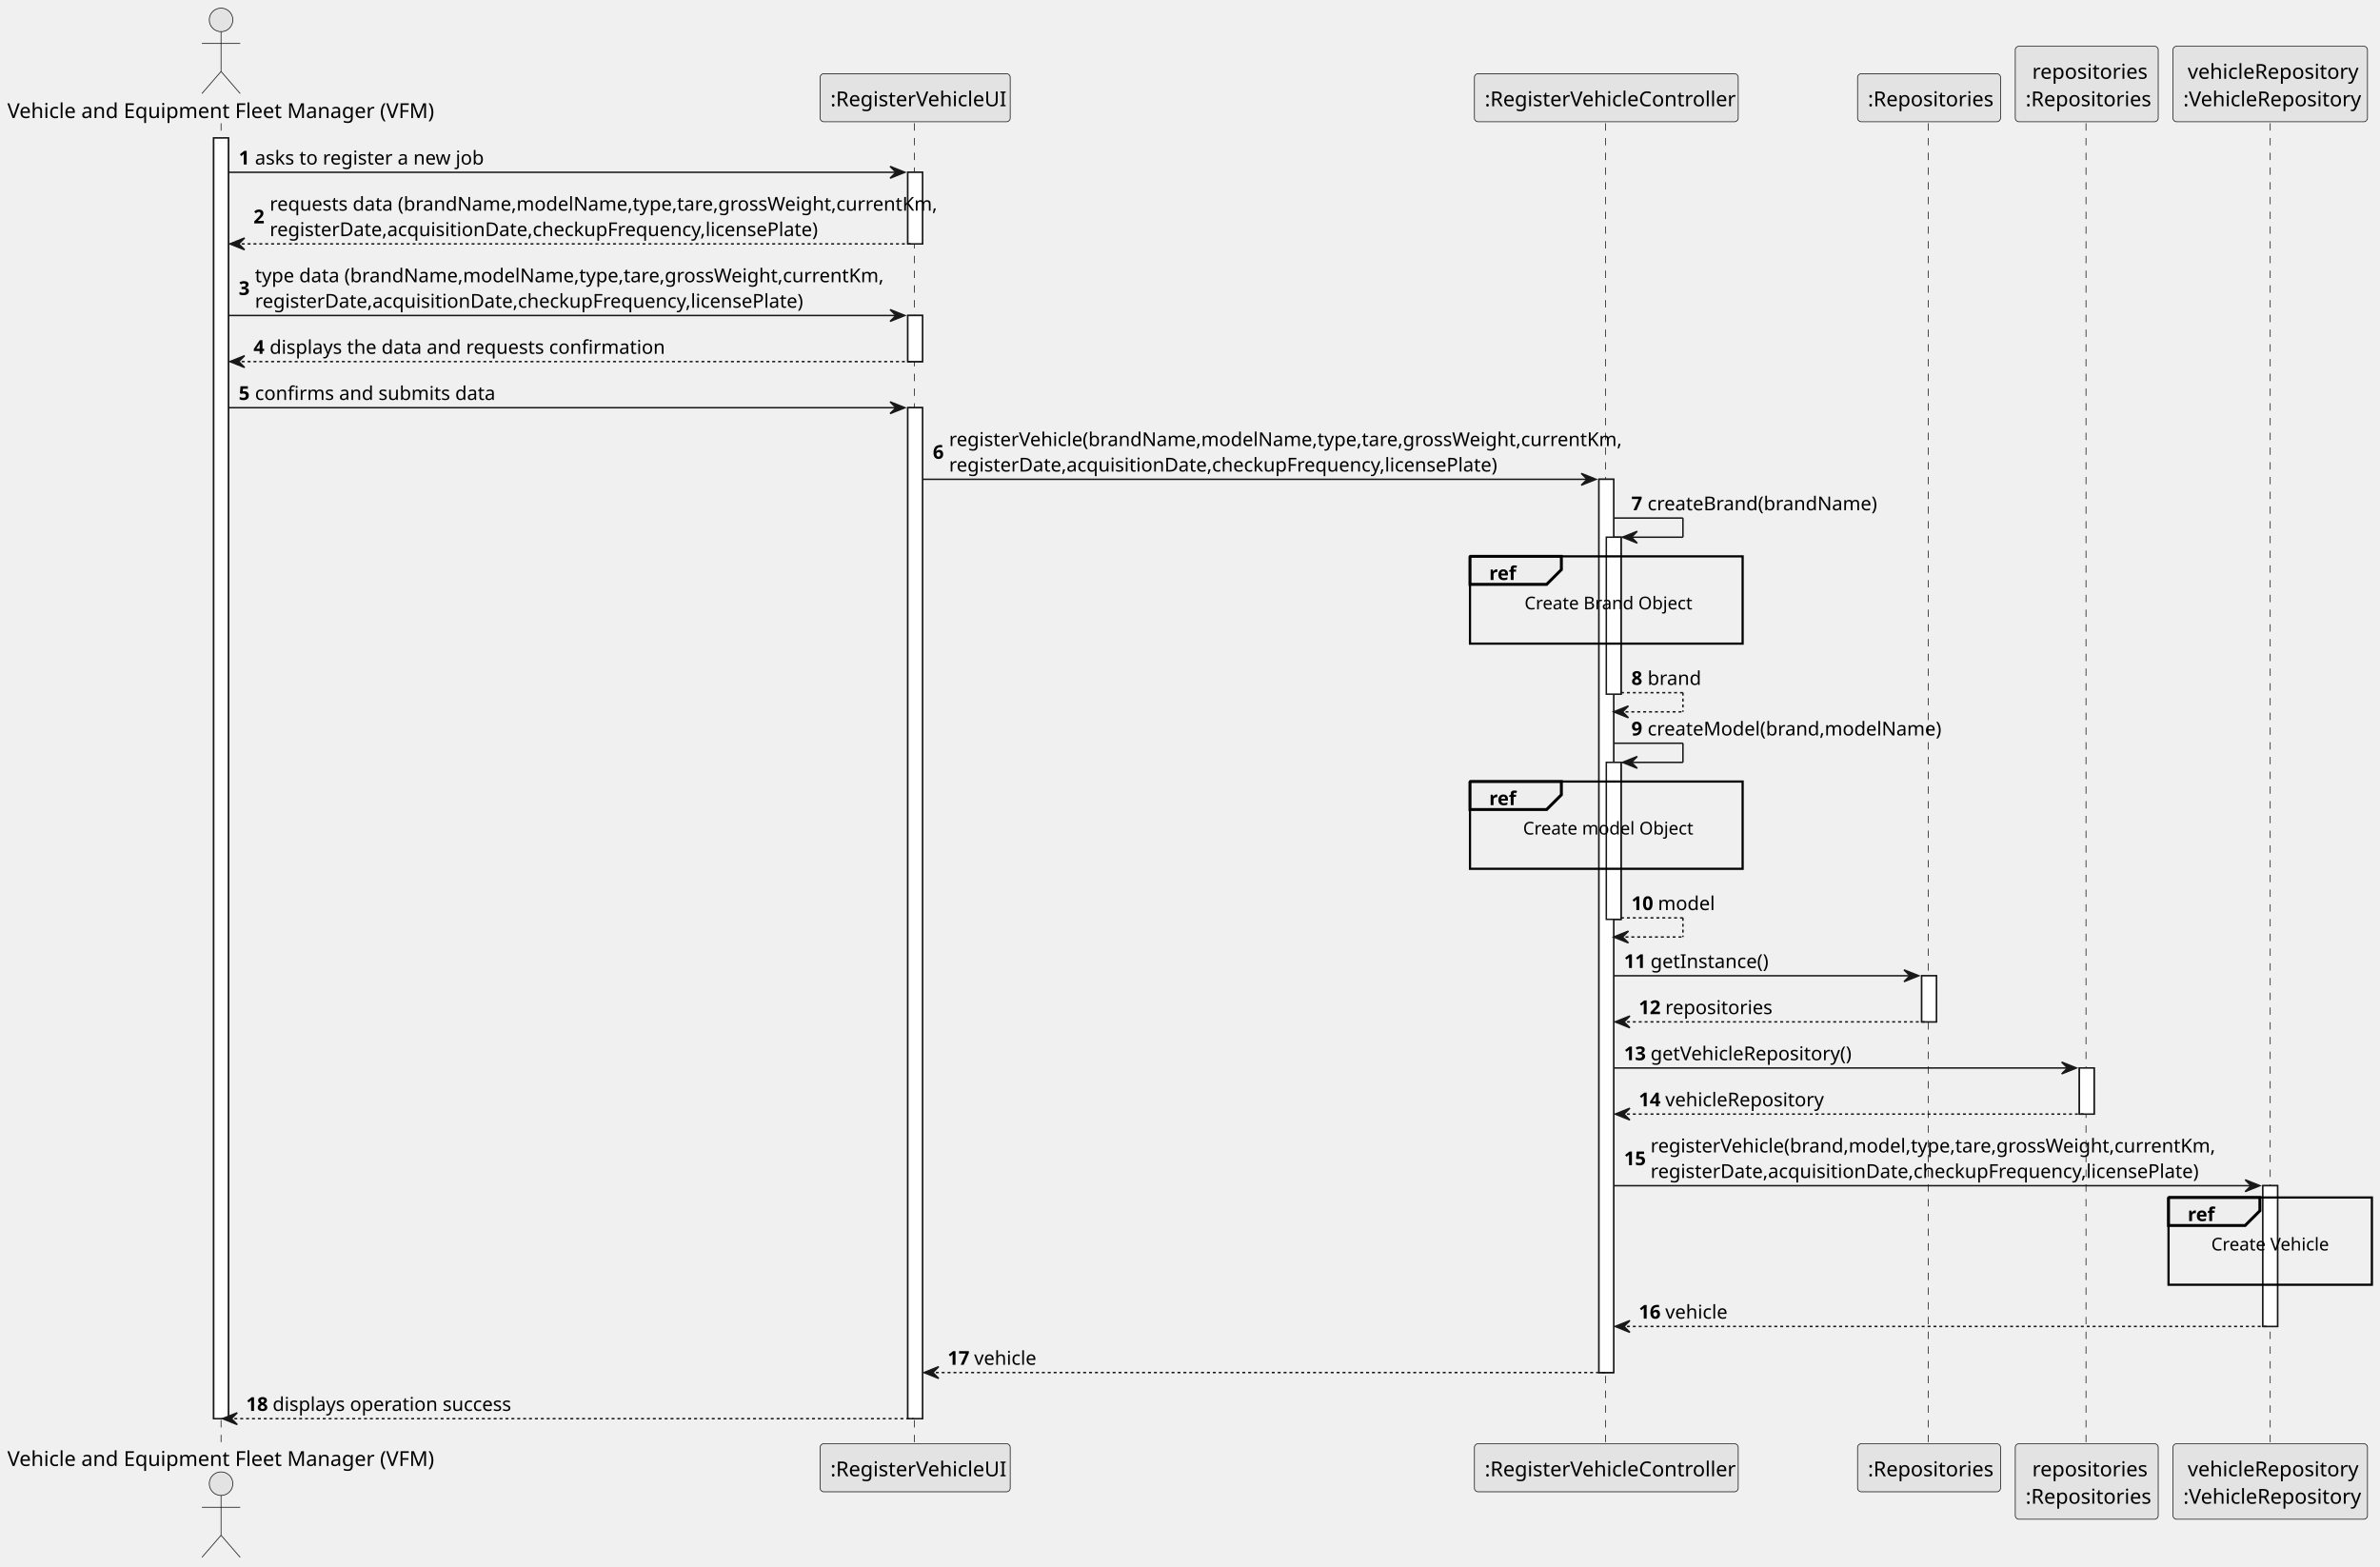
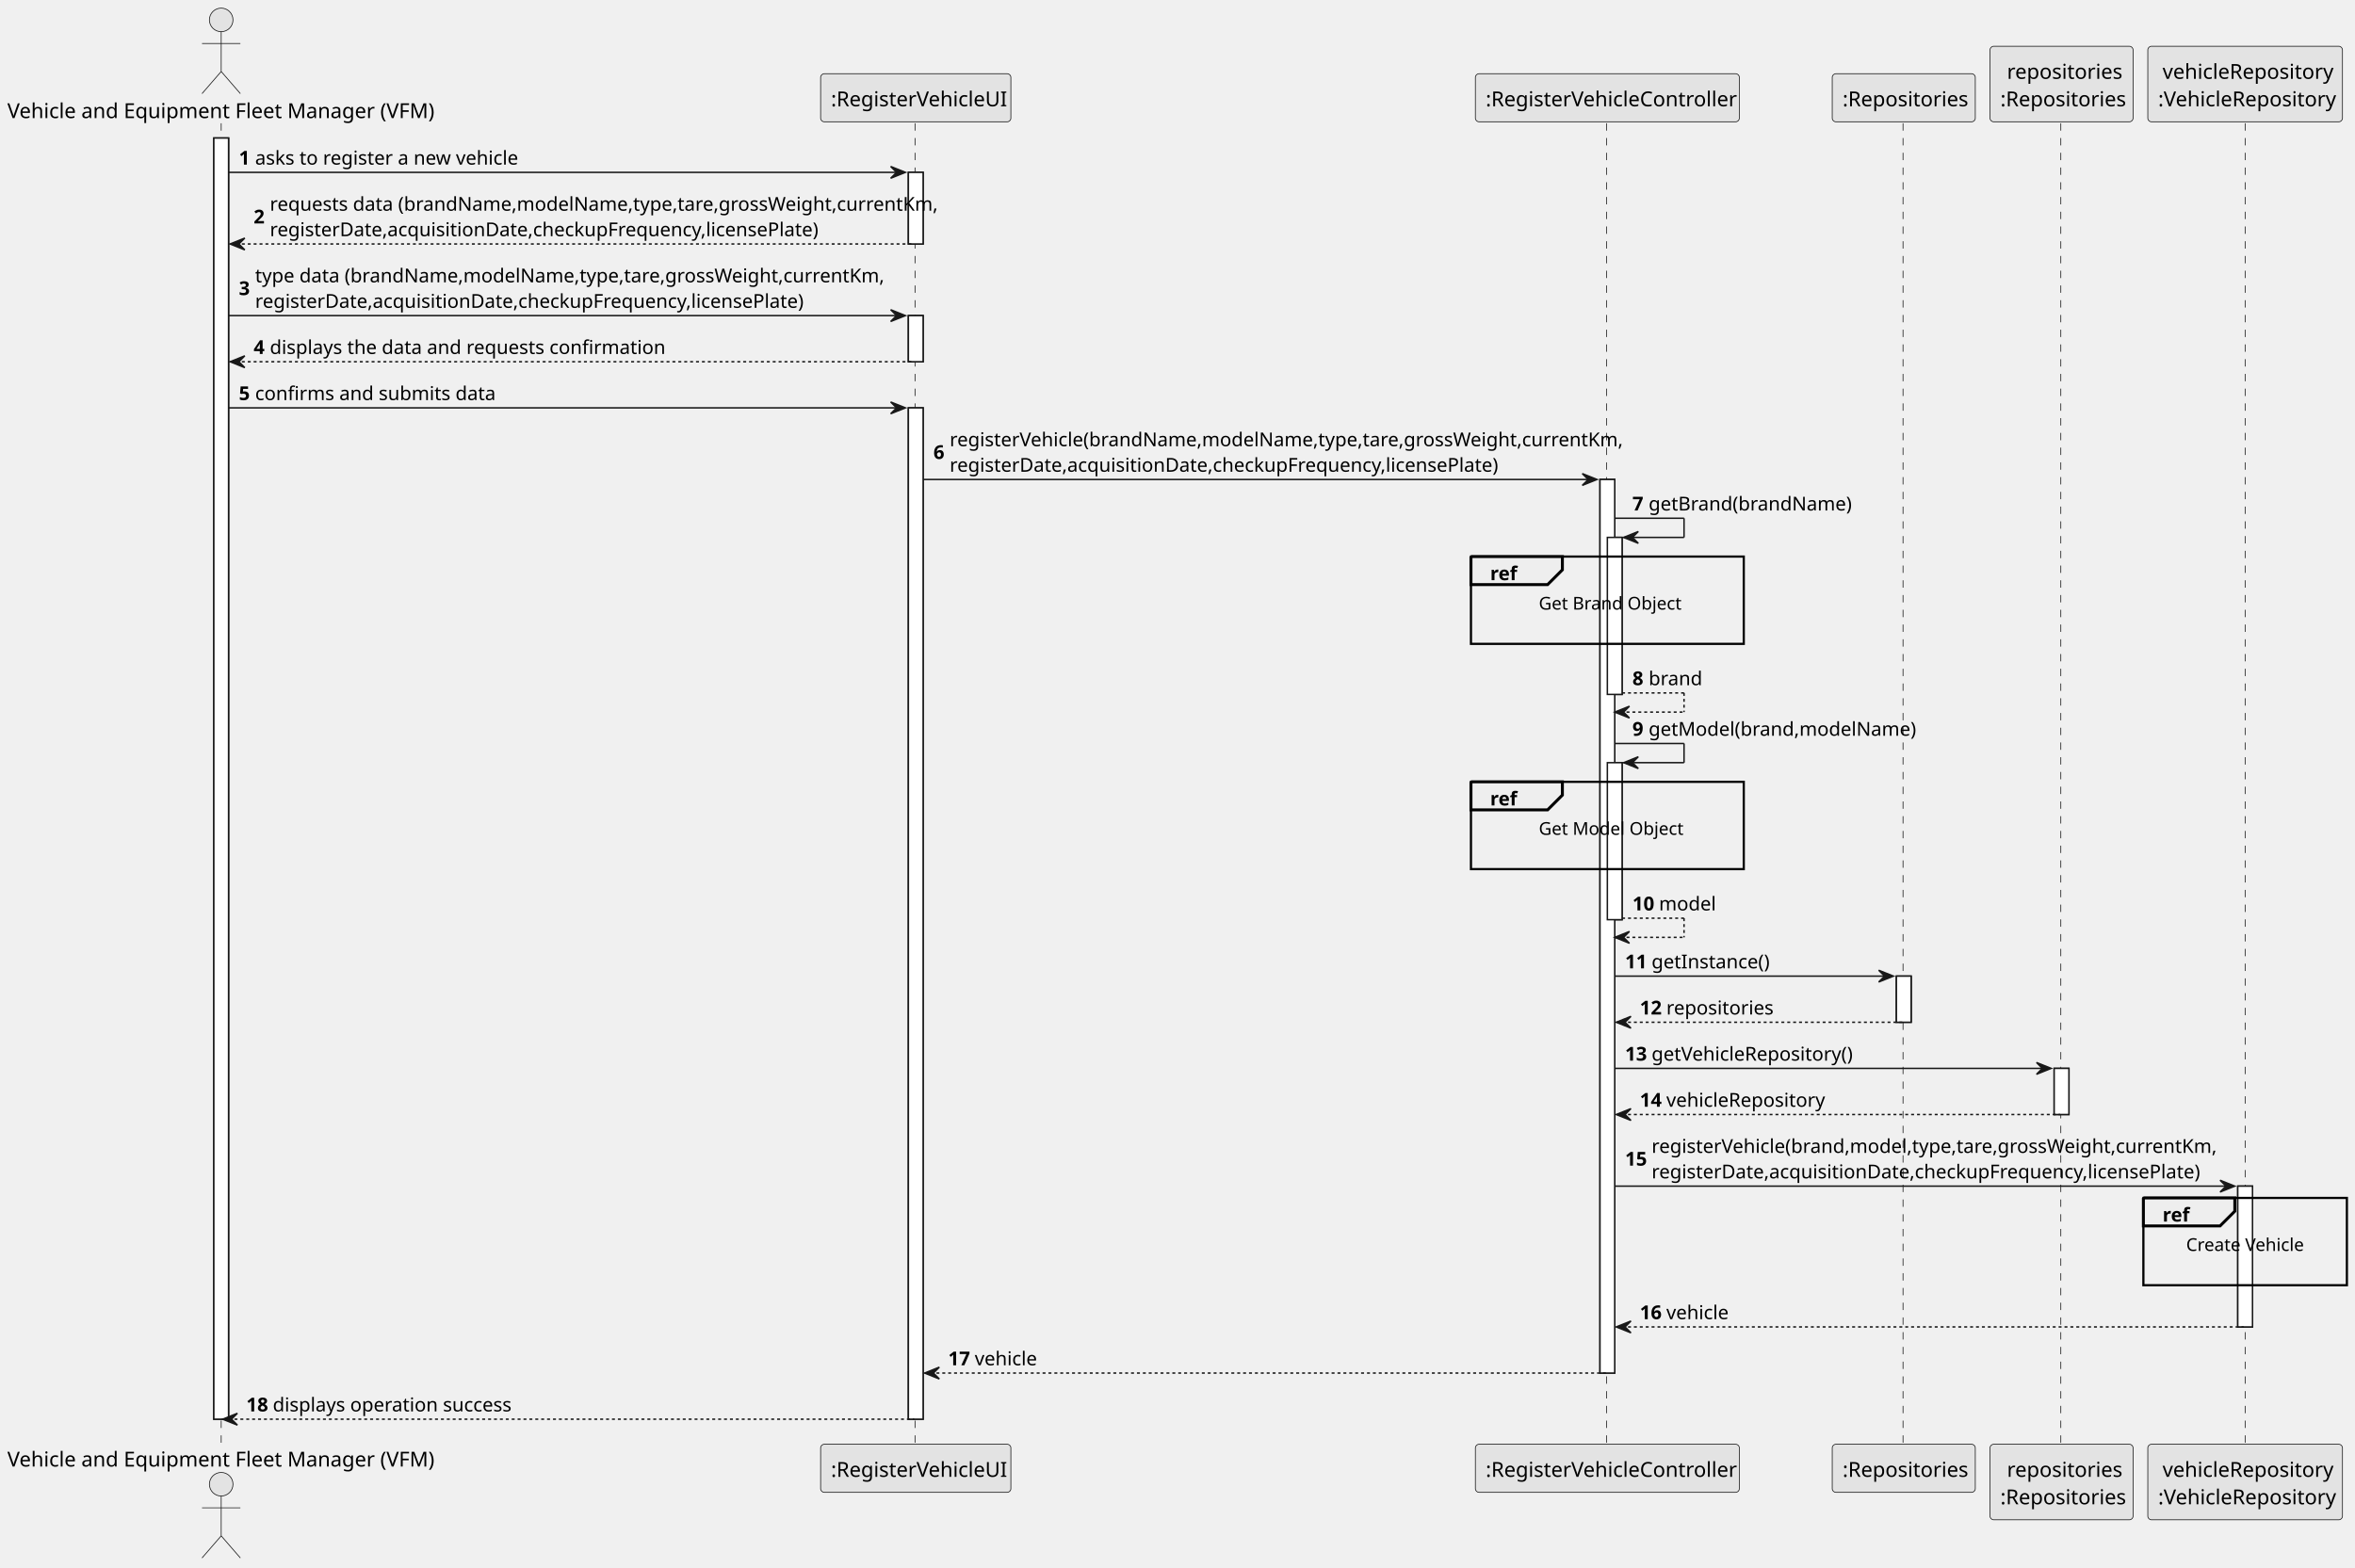
- <svg xmlns="http://www.w3.org/2000/svg" contentStyleType="text/css" height="1063px" preserveAspectRatio="none" style="width:1615px;height:1063px;background:#FFFFFF;" version="1.1" viewBox="0 0 1615 1063" width="1615px" zoomAndPan="magnify">
+ <svg xmlns="http://www.w3.org/2000/svg" contentStyleType="text/css" height="1063px" preserveAspectRatio="none" style="width:1597px;height:1063px;background:#FFFFFF;" version="1.1" viewBox="0 0 1597 1063" width="1597px" zoomAndPan="magnify">
  <defs />
  <g>
    <rect fill="#FFFFFF" height="869.041" style="stroke:#181818;stroke-width:1.0;" width="10" x="145" y="93.621" />
    <rect fill="#FFFFFF" height="48.582" style="stroke:#181818;stroke-width:1.0;" width="10" x="616" y="116.912" />
    <rect fill="#FFFFFF" height="31.291" style="stroke:#181818;stroke-width:1.0;" width="10" x="616" y="214.076" />
    <rect fill="#FFFFFF" height="686.004" style="stroke:#181818;stroke-width:1.0;" width="10" x="616" y="276.658" />
    <rect fill="#FFFFFF" height="606.131" style="stroke:#181818;stroke-width:1.0;" width="10" x="1085" y="325.24" />
    <rect fill="#FFFFFF" height="106.504" style="stroke:#181818;stroke-width:1.0;" width="10" x="1090" y="364.531" />
    <rect fill="#FFFFFF" height="106.504" style="stroke:#181818;stroke-width:1.0;" width="10" x="1090" y="517.326" />
-     <rect fill="#FFFFFF" height="31.291" style="stroke:#181818;stroke-width:1.0;" width="10" x="1304" y="662.121" />
-     <rect fill="#FFFFFF" height="31.291" style="stroke:#181818;stroke-width:1.0;" width="10" x="1411" y="724.703" />
-     <rect fill="#FFFFFF" height="95.504" style="stroke:#181818;stroke-width:1.0;" width="10" x="1535.5" y="804.576" />
+     <rect fill="#FFFFFF" height="31.291" style="stroke:#181818;stroke-width:1.0;" width="10" x="1286" y="662.121" />
+     <rect fill="#FFFFFF" height="31.291" style="stroke:#181818;stroke-width:1.0;" width="10" x="1393" y="724.703" />
+     <rect fill="#FFFFFF" height="95.504" style="stroke:#181818;stroke-width:1.0;" width="10" x="1517.5" y="804.576" />
    <line style="stroke:#181818;stroke-width:0.5;stroke-dasharray:5.0,5.0;" x1="150" x2="150" y1="83.621" y2="980.662" />
    <line style="stroke:#181818;stroke-width:0.5;stroke-dasharray:5.0,5.0;" x1="620.5" x2="620.5" y1="83.621" y2="980.662" />
    <line style="stroke:#181818;stroke-width:0.5;stroke-dasharray:5.0,5.0;" x1="1089.5" x2="1089.5" y1="83.621" y2="980.662" />
-     <line style="stroke:#181818;stroke-width:0.5;stroke-dasharray:5.0,5.0;" x1="1308.5" x2="1308.5" y1="83.621" y2="980.662" />
-     <line style="stroke:#181818;stroke-width:0.5;stroke-dasharray:5.0,5.0;" x1="1415.5" x2="1415.5" y1="83.621" y2="980.662" />
-     <line style="stroke:#181818;stroke-width:0.5;stroke-dasharray:5.0,5.0;" x1="1540.5" x2="1540.5" y1="83.621" y2="980.662" />
+     <line style="stroke:#181818;stroke-width:0.5;stroke-dasharray:5.0,5.0;" x1="1290.5" x2="1290.5" y1="83.621" y2="980.662" />
+     <line style="stroke:#181818;stroke-width:0.5;stroke-dasharray:5.0,5.0;" x1="1397.5" x2="1397.5" y1="83.621" y2="980.662" />
+     <line style="stroke:#181818;stroke-width:0.5;stroke-dasharray:5.0,5.0;" x1="1522.5" x2="1522.5" y1="83.621" y2="980.662" />
    <text fill="#000000" font-family="sans-serif" font-size="14" lengthAdjust="spacing" textLength="284" x="5" y="80.107">Vehicle and Equipment Fleet Manager (VFM)</text>
    <ellipse cx="150" cy="13.5" fill="#E3E3E3" rx="8" ry="8" style="stroke:#181818;stroke-width:0.5;" />
    <path d="M150,21.5 L150,48.5 M137,29.5 L163,29.5 M150,48.5 L137,63.5 M150,48.5 L163,63.5 " fill="none" style="stroke:#181818;stroke-width:0.5;" />
    <text fill="#000000" font-family="sans-serif" font-size="14" lengthAdjust="spacing" textLength="284" x="5" y="994.769">Vehicle and Equipment Fleet Manager (VFM)</text>
    <ellipse cx="150" cy="1006.783" fill="#E3E3E3" rx="8" ry="8" style="stroke:#181818;stroke-width:0.5;" />
    <path d="M150,1014.783 L150,1041.783 M137,1022.783 L163,1022.783 M150,1041.783 L137,1056.783 M150,1041.783 L163,1056.783 " fill="none" style="stroke:#181818;stroke-width:0.5;" />
    <rect fill="#E3E3E3" height="32.621" rx="2.5" ry="2.5" style="stroke:#181818;stroke-width:0.5;" width="129" x="556.5" y="50" />
    <text fill="#000000" font-family="sans-serif" font-size="14" lengthAdjust="spacing" textLength="115" x="563.5" y="72.107">:RegisterVehicleUI</text>
    <rect fill="#E3E3E3" height="32.621" rx="2.5" ry="2.5" style="stroke:#181818;stroke-width:0.5;" width="129" x="556.5" y="979.662" />
    <text fill="#000000" font-family="sans-serif" font-size="14" lengthAdjust="spacing" textLength="115" x="563.5" y="1001.769">:RegisterVehicleUI</text>
    <rect fill="#E3E3E3" height="32.621" rx="2.5" ry="2.5" style="stroke:#181818;stroke-width:0.5;" width="179" x="1000.5" y="50" />
    <text fill="#000000" font-family="sans-serif" font-size="14" lengthAdjust="spacing" textLength="165" x="1007.5" y="72.107">:RegisterVehicleController</text>
    <rect fill="#E3E3E3" height="32.621" rx="2.5" ry="2.5" style="stroke:#181818;stroke-width:0.5;" width="179" x="1000.5" y="979.662" />
    <text fill="#000000" font-family="sans-serif" font-size="14" lengthAdjust="spacing" textLength="165" x="1007.5" y="1001.769">:RegisterVehicleController</text>
-     <rect fill="#E3E3E3" height="32.621" rx="2.5" ry="2.5" style="stroke:#181818;stroke-width:0.5;" width="97" x="1260.5" y="50" />
-     <text fill="#000000" font-family="sans-serif" font-size="14" lengthAdjust="spacing" textLength="83" x="1267.5" y="72.107">:Repositories</text>
-     <rect fill="#E3E3E3" height="32.621" rx="2.5" ry="2.5" style="stroke:#181818;stroke-width:0.5;" width="97" x="1260.5" y="979.662" />
-     <text fill="#000000" font-family="sans-serif" font-size="14" lengthAdjust="spacing" textLength="83" x="1267.5" y="1001.769">:Repositories</text>
-     <rect fill="#E3E3E3" height="51.242" rx="2.5" ry="2.5" style="stroke:#181818;stroke-width:0.5;" width="97" x="1367.5" y="31.379" />
-     <text fill="#000000" font-family="sans-serif" font-size="14" lengthAdjust="spacing" textLength="74" x="1379" y="53.486">repositories</text>
-     <text fill="#000000" font-family="sans-serif" font-size="14" lengthAdjust="spacing" textLength="83" x="1374.5" y="72.107">:Repositories</text>
-     <rect fill="#E3E3E3" height="51.242" rx="2.5" ry="2.5" style="stroke:#181818;stroke-width:0.5;" width="97" x="1367.5" y="979.662" />
-     <text fill="#000000" font-family="sans-serif" font-size="14" lengthAdjust="spacing" textLength="74" x="1379" y="1001.769">repositories</text>
-     <text fill="#000000" font-family="sans-serif" font-size="14" lengthAdjust="spacing" textLength="83" x="1374.5" y="1020.391">:Repositories</text>
-     <rect fill="#E3E3E3" height="51.242" rx="2.5" ry="2.5" style="stroke:#181818;stroke-width:0.5;" width="132" x="1474.5" y="31.379" />
-     <text fill="#000000" font-family="sans-serif" font-size="14" lengthAdjust="spacing" textLength="112" x="1484.5" y="53.486">vehicleRepository</text>
-     <text fill="#000000" font-family="sans-serif" font-size="14" lengthAdjust="spacing" textLength="118" x="1481.5" y="72.107">:VehicleRepository</text>
-     <rect fill="#E3E3E3" height="51.242" rx="2.5" ry="2.5" style="stroke:#181818;stroke-width:0.5;" width="132" x="1474.5" y="979.662" />
-     <text fill="#000000" font-family="sans-serif" font-size="14" lengthAdjust="spacing" textLength="112" x="1484.5" y="1001.769">vehicleRepository</text>
-     <text fill="#000000" font-family="sans-serif" font-size="14" lengthAdjust="spacing" textLength="118" x="1481.5" y="1020.391">:VehicleRepository</text>
+     <rect fill="#E3E3E3" height="32.621" rx="2.5" ry="2.5" style="stroke:#181818;stroke-width:0.5;" width="97" x="1242.5" y="50" />
+     <text fill="#000000" font-family="sans-serif" font-size="14" lengthAdjust="spacing" textLength="83" x="1249.5" y="72.107">:Repositories</text>
+     <rect fill="#E3E3E3" height="32.621" rx="2.5" ry="2.5" style="stroke:#181818;stroke-width:0.5;" width="97" x="1242.5" y="979.662" />
+     <text fill="#000000" font-family="sans-serif" font-size="14" lengthAdjust="spacing" textLength="83" x="1249.5" y="1001.769">:Repositories</text>
+     <rect fill="#E3E3E3" height="51.242" rx="2.5" ry="2.5" style="stroke:#181818;stroke-width:0.5;" width="97" x="1349.5" y="31.379" />
+     <text fill="#000000" font-family="sans-serif" font-size="14" lengthAdjust="spacing" textLength="74" x="1361" y="53.486">repositories</text>
+     <text fill="#000000" font-family="sans-serif" font-size="14" lengthAdjust="spacing" textLength="83" x="1356.5" y="72.107">:Repositories</text>
+     <rect fill="#E3E3E3" height="51.242" rx="2.5" ry="2.5" style="stroke:#181818;stroke-width:0.5;" width="97" x="1349.5" y="979.662" />
+     <text fill="#000000" font-family="sans-serif" font-size="14" lengthAdjust="spacing" textLength="74" x="1361" y="1001.769">repositories</text>
+     <text fill="#000000" font-family="sans-serif" font-size="14" lengthAdjust="spacing" textLength="83" x="1356.5" y="1020.391">:Repositories</text>
+     <rect fill="#E3E3E3" height="51.242" rx="2.5" ry="2.5" style="stroke:#181818;stroke-width:0.5;" width="132" x="1456.5" y="31.379" />
+     <text fill="#000000" font-family="sans-serif" font-size="14" lengthAdjust="spacing" textLength="112" x="1466.5" y="53.486">vehicleRepository</text>
+     <text fill="#000000" font-family="sans-serif" font-size="14" lengthAdjust="spacing" textLength="118" x="1463.5" y="72.107">:VehicleRepository</text>
+     <rect fill="#E3E3E3" height="51.242" rx="2.5" ry="2.5" style="stroke:#181818;stroke-width:0.5;" width="132" x="1456.5" y="979.662" />
+     <text fill="#000000" font-family="sans-serif" font-size="14" lengthAdjust="spacing" textLength="112" x="1466.5" y="1001.769">vehicleRepository</text>
+     <text fill="#000000" font-family="sans-serif" font-size="14" lengthAdjust="spacing" textLength="118" x="1463.5" y="1020.391">:VehicleRepository</text>
    <rect fill="#FFFFFF" height="869.041" style="stroke:#181818;stroke-width:1.0;" width="10" x="145" y="93.621" />
    <rect fill="#FFFFFF" height="48.582" style="stroke:#181818;stroke-width:1.0;" width="10" x="616" y="116.912" />
    <rect fill="#FFFFFF" height="31.291" style="stroke:#181818;stroke-width:1.0;" width="10" x="616" y="214.076" />
    <rect fill="#FFFFFF" height="686.004" style="stroke:#181818;stroke-width:1.0;" width="10" x="616" y="276.658" />
    <rect fill="#FFFFFF" height="606.131" style="stroke:#181818;stroke-width:1.0;" width="10" x="1085" y="325.24" />
    <rect fill="#FFFFFF" height="106.504" style="stroke:#181818;stroke-width:1.0;" width="10" x="1090" y="364.531" />
    <rect fill="#FFFFFF" height="106.504" style="stroke:#181818;stroke-width:1.0;" width="10" x="1090" y="517.326" />
-     <rect fill="#FFFFFF" height="31.291" style="stroke:#181818;stroke-width:1.0;" width="10" x="1304" y="662.121" />
-     <rect fill="#FFFFFF" height="31.291" style="stroke:#181818;stroke-width:1.0;" width="10" x="1411" y="724.703" />
-     <rect fill="#FFFFFF" height="95.504" style="stroke:#181818;stroke-width:1.0;" width="10" x="1535.5" y="804.576" />
+     <rect fill="#FFFFFF" height="31.291" style="stroke:#181818;stroke-width:1.0;" width="10" x="1286" y="662.121" />
+     <rect fill="#FFFFFF" height="31.291" style="stroke:#181818;stroke-width:1.0;" width="10" x="1393" y="724.703" />
+     <rect fill="#FFFFFF" height="95.504" style="stroke:#181818;stroke-width:1.0;" width="10" x="1517.5" y="804.576" />
    <polygon fill="#181818" points="604,112.912,614,116.912,604,120.912,608,116.912" style="stroke:#181818;stroke-width:1.0;" />
    <line style="stroke:#181818;stroke-width:1.0;" x1="155" x2="610" y1="116.912" y2="116.912" />
    <text fill="#000000" font-family="sans-serif" font-size="13" font-weight="bold" lengthAdjust="spacing" textLength="7" x="162" y="111.649">1</text>
-     <text fill="#000000" font-family="sans-serif" font-size="13" lengthAdjust="spacing" textLength="149" x="173" y="111.649">asks to register a new job</text>
+     <text fill="#000000" font-family="sans-serif" font-size="13" lengthAdjust="spacing" textLength="171" x="173" y="111.649">asks to register a new vehicle</text>
    <polygon fill="#181818" points="166,161.494,156,165.494,166,169.494,162,165.494" style="stroke:#181818;stroke-width:1.0;" />
    <line style="stroke:#181818;stroke-width:1.0;stroke-dasharray:2.0,2.0;" x1="160" x2="620" y1="165.494" y2="165.494" />
    <text fill="#000000" font-family="sans-serif" font-size="13" font-weight="bold" lengthAdjust="spacing" textLength="7" x="172" y="151.586">2</text>
    <text fill="#000000" font-family="sans-serif" font-size="13" lengthAdjust="spacing" textLength="426" x="183" y="142.94">requests data (brandName,modelName,type,tare,grossWeight,currentKm,</text>
    <text fill="#000000" font-family="sans-serif" font-size="13" lengthAdjust="spacing" textLength="356" x="183" y="160.231">registerDate,acquisitionDate,checkupFrequency,licensePlate)</text>
    <polygon fill="#181818" points="604,210.076,614,214.076,604,218.076,608,214.076" style="stroke:#181818;stroke-width:1.0;" />
    <line style="stroke:#181818;stroke-width:1.0;" x1="155" x2="610" y1="214.076" y2="214.076" />
    <text fill="#000000" font-family="sans-serif" font-size="13" font-weight="bold" lengthAdjust="spacing" textLength="7" x="162" y="200.168">3</text>
    <text fill="#000000" font-family="sans-serif" font-size="13" lengthAdjust="spacing" textLength="401" x="173" y="191.523">type data (brandName,modelName,type,tare,grossWeight,currentKm,</text>
    <text fill="#000000" font-family="sans-serif" font-size="13" lengthAdjust="spacing" textLength="356" x="173" y="208.814">registerDate,acquisitionDate,checkupFrequency,licensePlate)</text>
    <polygon fill="#181818" points="166,241.367,156,245.367,166,249.367,162,245.367" style="stroke:#181818;stroke-width:1.0;" />
    <line style="stroke:#181818;stroke-width:1.0;stroke-dasharray:2.0,2.0;" x1="160" x2="620" y1="245.367" y2="245.367" />
    <text fill="#000000" font-family="sans-serif" font-size="13" font-weight="bold" lengthAdjust="spacing" textLength="7" x="172" y="240.105">4</text>
    <text fill="#000000" font-family="sans-serif" font-size="13" lengthAdjust="spacing" textLength="252" x="183" y="240.105">displays the data and requests confirmation</text>
    <polygon fill="#181818" points="604,272.658,614,276.658,604,280.658,608,276.658" style="stroke:#181818;stroke-width:1.0;" />
    <line style="stroke:#181818;stroke-width:1.0;" x1="155" x2="610" y1="276.658" y2="276.658" />
    <text fill="#000000" font-family="sans-serif" font-size="13" font-weight="bold" lengthAdjust="spacing" textLength="7" x="162" y="271.396">5</text>
    <text fill="#000000" font-family="sans-serif" font-size="13" lengthAdjust="spacing" textLength="153" x="173" y="271.396">confirms and submits data</text>
    <polygon fill="#181818" points="1073,321.24,1083,325.24,1073,329.24,1077,325.24" style="stroke:#181818;stroke-width:1.0;" />
    <line style="stroke:#181818;stroke-width:1.0;" x1="626" x2="1079" y1="325.24" y2="325.24" />
    <text fill="#000000" font-family="sans-serif" font-size="13" font-weight="bold" lengthAdjust="spacing" textLength="7" x="633" y="311.332">6</text>
    <text fill="#000000" font-family="sans-serif" font-size="13" lengthAdjust="spacing" textLength="429" x="644" y="302.687">registerVehicle(brandName,modelName,type,tare,grossWeight,currentKm,</text>
    <text fill="#000000" font-family="sans-serif" font-size="13" lengthAdjust="spacing" textLength="356" x="644" y="319.978">registerDate,acquisitionDate,checkupFrequency,licensePlate)</text>
    <line style="stroke:#181818;stroke-width:1.0;" x1="1095" x2="1142" y1="351.531" y2="351.531" />
    <line style="stroke:#181818;stroke-width:1.0;" x1="1142" x2="1142" y1="351.531" y2="364.531" />
    <line style="stroke:#181818;stroke-width:1.0;" x1="1101" x2="1142" y1="364.531" y2="364.531" />
    <polygon fill="#181818" points="1111,360.531,1101,364.531,1111,368.531,1107,364.531" style="stroke:#181818;stroke-width:1.0;" />
    <text fill="#000000" font-family="sans-serif" font-size="13" font-weight="bold" lengthAdjust="spacing" textLength="7" x="1107" y="346.269">7</text>
-     <text fill="#000000" font-family="sans-serif" font-size="13" lengthAdjust="spacing" textLength="144" x="1118" y="346.269">createBrand(brandName)</text>
+     <text fill="#000000" font-family="sans-serif" font-size="13" lengthAdjust="spacing" textLength="126" x="1118" y="346.269">getBrand(brandName)</text>
    <rect fill="none" height="59.213" style="stroke:#000000;stroke-width:1.5;" width="185" x="997.5" y="377.531" />
    <path d="M997.5,377.531 L1059.5,377.531 L1059.5,386.531 L1049.5,396.531 L997.5,396.531 L997.5,377.531 " fill="#EEEEEE" style="stroke:#000000;stroke-width:2.0;" />
    <text fill="#000000" font-family="sans-serif" font-size="13" font-weight="bold" lengthAdjust="spacing" textLength="17" x="1010.5" y="393.56">ref</text>
-     <text fill="#000000" font-family="sans-serif" font-size="12" lengthAdjust="spacing" textLength="111" x="1034.5" y="413.481">Create Brand Object</text>
+     <text fill="#000000" font-family="sans-serif" font-size="12" lengthAdjust="spacing" textLength="93" x="1043.5" y="413.481">Get Brand Object</text>
    <text fill="#000000" font-family="sans-serif" font-size="12" lengthAdjust="spacing" textLength="3" x="1088.5" y="429.441"> </text>
    <line style="stroke:#181818;stroke-width:1.0;stroke-dasharray:2.0,2.0;" x1="1100" x2="1142" y1="470.035" y2="470.035" />
    <line style="stroke:#181818;stroke-width:1.0;stroke-dasharray:2.0,2.0;" x1="1142" x2="1142" y1="470.035" y2="483.035" />
    <line style="stroke:#181818;stroke-width:1.0;stroke-dasharray:2.0,2.0;" x1="1095" x2="1142" y1="483.035" y2="483.035" />
    <polygon fill="#181818" points="1105,479.035,1095,483.035,1105,487.035,1101,483.035" style="stroke:#181818;stroke-width:1.0;" />
    <text fill="#000000" font-family="sans-serif" font-size="13" font-weight="bold" lengthAdjust="spacing" textLength="7" x="1107" y="464.772">8</text>
    <text fill="#000000" font-family="sans-serif" font-size="13" lengthAdjust="spacing" textLength="32" x="1118" y="464.772">brand</text>
    <line style="stroke:#181818;stroke-width:1.0;" x1="1095" x2="1142" y1="504.326" y2="504.326" />
    <line style="stroke:#181818;stroke-width:1.0;" x1="1142" x2="1142" y1="504.326" y2="517.326" />
    <line style="stroke:#181818;stroke-width:1.0;" x1="1101" x2="1142" y1="517.326" y2="517.326" />
    <polygon fill="#181818" points="1111,513.326,1101,517.326,1111,521.326,1107,517.326" style="stroke:#181818;stroke-width:1.0;" />
    <text fill="#000000" font-family="sans-serif" font-size="13" font-weight="bold" lengthAdjust="spacing" textLength="7" x="1107" y="499.063">9</text>
-     <text fill="#000000" font-family="sans-serif" font-size="13" lengthAdjust="spacing" textLength="184" x="1118" y="499.063">createModel(brand,modelName)</text>
+     <text fill="#000000" font-family="sans-serif" font-size="13" lengthAdjust="spacing" textLength="166" x="1118" y="499.063">getModel(brand,modelName)</text>
    <rect fill="none" height="59.213" style="stroke:#000000;stroke-width:1.5;" width="185" x="997.5" y="530.326" />
    <path d="M997.5,530.326 L1059.5,530.326 L1059.5,539.326 L1049.5,549.326 L997.5,549.326 L997.5,530.326 " fill="#EEEEEE" style="stroke:#000000;stroke-width:2.0;" />
    <text fill="#000000" font-family="sans-serif" font-size="13" font-weight="bold" lengthAdjust="spacing" textLength="17" x="1010.5" y="546.355">ref</text>
-     <text fill="#000000" font-family="sans-serif" font-size="12" lengthAdjust="spacing" textLength="113" x="1033.5" y="566.275">Create model Object</text>
+     <text fill="#000000" font-family="sans-serif" font-size="12" lengthAdjust="spacing" textLength="93" x="1043.5" y="566.275">Get Model Object</text>
    <text fill="#000000" font-family="sans-serif" font-size="12" lengthAdjust="spacing" textLength="3" x="1088.5" y="582.236"> </text>
    <line style="stroke:#181818;stroke-width:1.0;stroke-dasharray:2.0,2.0;" x1="1100" x2="1142" y1="622.83" y2="622.83" />
    <line style="stroke:#181818;stroke-width:1.0;stroke-dasharray:2.0,2.0;" x1="1142" x2="1142" y1="622.83" y2="635.83" />
    <line style="stroke:#181818;stroke-width:1.0;stroke-dasharray:2.0,2.0;" x1="1095" x2="1142" y1="635.83" y2="635.83" />
    <polygon fill="#181818" points="1105,631.83,1095,635.83,1105,639.83,1101,635.83" style="stroke:#181818;stroke-width:1.0;" />
    <text fill="#000000" font-family="sans-serif" font-size="13" font-weight="bold" lengthAdjust="spacing" textLength="14" x="1107" y="617.567">10</text>
    <text fill="#000000" font-family="sans-serif" font-size="13" lengthAdjust="spacing" textLength="35" x="1125" y="617.567">model</text>
-     <polygon fill="#181818" points="1292,658.121,1302,662.121,1292,666.121,1296,662.121" style="stroke:#181818;stroke-width:1.0;" />
-     <line style="stroke:#181818;stroke-width:1.0;" x1="1095" x2="1298" y1="662.121" y2="662.121" />
+     <polygon fill="#181818" points="1274,658.121,1284,662.121,1274,666.121,1278,662.121" style="stroke:#181818;stroke-width:1.0;" />
+     <line style="stroke:#181818;stroke-width:1.0;" x1="1095" x2="1280" y1="662.121" y2="662.121" />
    <text fill="#000000" font-family="sans-serif" font-size="13" font-weight="bold" lengthAdjust="spacing" textLength="14" x="1102" y="656.858">11</text>
    <text fill="#000000" font-family="sans-serif" font-size="13" lengthAdjust="spacing" textLength="75" x="1120" y="656.858">getInstance()</text>
    <polygon fill="#181818" points="1106,689.412,1096,693.412,1106,697.412,1102,693.412" style="stroke:#181818;stroke-width:1.0;" />
-     <line style="stroke:#181818;stroke-width:1.0;stroke-dasharray:2.0,2.0;" x1="1100" x2="1308" y1="693.412" y2="693.412" />
+     <line style="stroke:#181818;stroke-width:1.0;stroke-dasharray:2.0,2.0;" x1="1100" x2="1290" y1="693.412" y2="693.412" />
    <text fill="#000000" font-family="sans-serif" font-size="13" font-weight="bold" lengthAdjust="spacing" textLength="14" x="1112" y="688.149">12</text>
    <text fill="#000000" font-family="sans-serif" font-size="13" lengthAdjust="spacing" textLength="67" x="1130" y="688.149">repositories</text>
-     <polygon fill="#181818" points="1399,720.703,1409,724.703,1399,728.703,1403,724.703" style="stroke:#181818;stroke-width:1.0;" />
-     <line style="stroke:#181818;stroke-width:1.0;" x1="1095" x2="1405" y1="724.703" y2="724.703" />
+     <polygon fill="#181818" points="1381,720.703,1391,724.703,1381,728.703,1385,724.703" style="stroke:#181818;stroke-width:1.0;" />
+     <line style="stroke:#181818;stroke-width:1.0;" x1="1095" x2="1387" y1="724.703" y2="724.703" />
    <text fill="#000000" font-family="sans-serif" font-size="13" font-weight="bold" lengthAdjust="spacing" textLength="14" x="1102" y="719.44">13</text>
    <text fill="#000000" font-family="sans-serif" font-size="13" lengthAdjust="spacing" textLength="131" x="1120" y="719.44">getVehicleRepository()</text>
    <polygon fill="#181818" points="1106,751.994,1096,755.994,1106,759.994,1102,755.994" style="stroke:#181818;stroke-width:1.0;" />
-     <line style="stroke:#181818;stroke-width:1.0;stroke-dasharray:2.0,2.0;" x1="1100" x2="1415" y1="755.994" y2="755.994" />
+     <line style="stroke:#181818;stroke-width:1.0;stroke-dasharray:2.0,2.0;" x1="1100" x2="1397" y1="755.994" y2="755.994" />
    <text fill="#000000" font-family="sans-serif" font-size="13" font-weight="bold" lengthAdjust="spacing" textLength="14" x="1112" y="750.731">14</text>
    <text fill="#000000" font-family="sans-serif" font-size="13" lengthAdjust="spacing" textLength="101" x="1130" y="750.731">vehicleRepository</text>
-     <polygon fill="#181818" points="1523.5,800.576,1533.5,804.576,1523.5,808.576,1527.5,804.576" style="stroke:#181818;stroke-width:1.0;" />
-     <line style="stroke:#181818;stroke-width:1.0;" x1="1095" x2="1529.5" y1="804.576" y2="804.576" />
+     <polygon fill="#181818" points="1505.5,800.576,1515.5,804.576,1505.5,808.576,1509.5,804.576" style="stroke:#181818;stroke-width:1.0;" />
+     <line style="stroke:#181818;stroke-width:1.0;" x1="1095" x2="1511.5" y1="804.576" y2="804.576" />
    <text fill="#000000" font-family="sans-serif" font-size="13" font-weight="bold" lengthAdjust="spacing" textLength="14" x="1102" y="790.668">15</text>
    <text fill="#000000" font-family="sans-serif" font-size="13" lengthAdjust="spacing" textLength="361" x="1120" y="782.023">registerVehicle(brand,model,type,tare,grossWeight,currentKm,</text>
    <text fill="#000000" font-family="sans-serif" font-size="13" lengthAdjust="spacing" textLength="356" x="1120" y="799.313">registerDate,acquisitionDate,checkupFrequency,licensePlate)</text>
-     <rect fill="none" height="59.213" style="stroke:#000000;stroke-width:1.5;" width="138" x="1471.5" y="812.576" />
-     <path d="M1471.5,812.576 L1533.5,812.576 L1533.5,821.576 L1523.5,831.576 L1471.5,831.576 L1471.5,812.576 " fill="#EEEEEE" style="stroke:#000000;stroke-width:2.0;" />
-     <text fill="#000000" font-family="sans-serif" font-size="13" font-weight="bold" lengthAdjust="spacing" textLength="17" x="1484.5" y="828.605">ref</text>
-     <text fill="#000000" font-family="sans-serif" font-size="12" lengthAdjust="spacing" textLength="80" x="1500.5" y="848.525">Create Vehicle</text>
-     <text fill="#000000" font-family="sans-serif" font-size="12" lengthAdjust="spacing" textLength="3" x="1539" y="864.486"> </text>
+     <rect fill="none" height="59.213" style="stroke:#000000;stroke-width:1.5;" width="138" x="1453.5" y="812.576" />
+     <path d="M1453.5,812.576 L1515.5,812.576 L1515.5,821.576 L1505.5,831.576 L1453.5,831.576 L1453.5,812.576 " fill="#EEEEEE" style="stroke:#000000;stroke-width:2.0;" />
+     <text fill="#000000" font-family="sans-serif" font-size="13" font-weight="bold" lengthAdjust="spacing" textLength="17" x="1466.5" y="828.605">ref</text>
+     <text fill="#000000" font-family="sans-serif" font-size="12" lengthAdjust="spacing" textLength="80" x="1482.5" y="848.525">Create Vehicle</text>
+     <text fill="#000000" font-family="sans-serif" font-size="12" lengthAdjust="spacing" textLength="3" x="1521" y="864.486"> </text>
    <polygon fill="#181818" points="1106,896.08,1096,900.08,1106,904.08,1102,900.08" style="stroke:#181818;stroke-width:1.0;" />
-     <line style="stroke:#181818;stroke-width:1.0;stroke-dasharray:2.0,2.0;" x1="1100" x2="1539.5" y1="900.08" y2="900.08" />
+     <line style="stroke:#181818;stroke-width:1.0;stroke-dasharray:2.0,2.0;" x1="1100" x2="1521.5" y1="900.08" y2="900.08" />
    <text fill="#000000" font-family="sans-serif" font-size="13" font-weight="bold" lengthAdjust="spacing" textLength="14" x="1112" y="894.817">16</text>
    <text fill="#000000" font-family="sans-serif" font-size="13" lengthAdjust="spacing" textLength="39" x="1130" y="894.817">vehicle</text>
    <polygon fill="#181818" points="637,927.371,627,931.371,637,935.371,633,931.371" style="stroke:#181818;stroke-width:1.0;" />
    <line style="stroke:#181818;stroke-width:1.0;stroke-dasharray:2.0,2.0;" x1="631" x2="1089" y1="931.371" y2="931.371" />
    <text fill="#000000" font-family="sans-serif" font-size="13" font-weight="bold" lengthAdjust="spacing" textLength="14" x="643" y="926.108">17</text>
    <text fill="#000000" font-family="sans-serif" font-size="13" lengthAdjust="spacing" textLength="39" x="661" y="926.108">vehicle</text>
    <polygon fill="#181818" points="161,958.662,151,962.662,161,966.662,157,962.662" style="stroke:#181818;stroke-width:1.0;" />
    <line style="stroke:#181818;stroke-width:1.0;stroke-dasharray:2.0,2.0;" x1="155" x2="620" y1="962.662" y2="962.662" />
    <text fill="#000000" font-family="sans-serif" font-size="13" font-weight="bold" lengthAdjust="spacing" textLength="14" x="167" y="957.399">18</text>
    <text fill="#000000" font-family="sans-serif" font-size="13" lengthAdjust="spacing" textLength="158" x="185" y="957.399">displays operation success</text>
  </g>
</svg>
